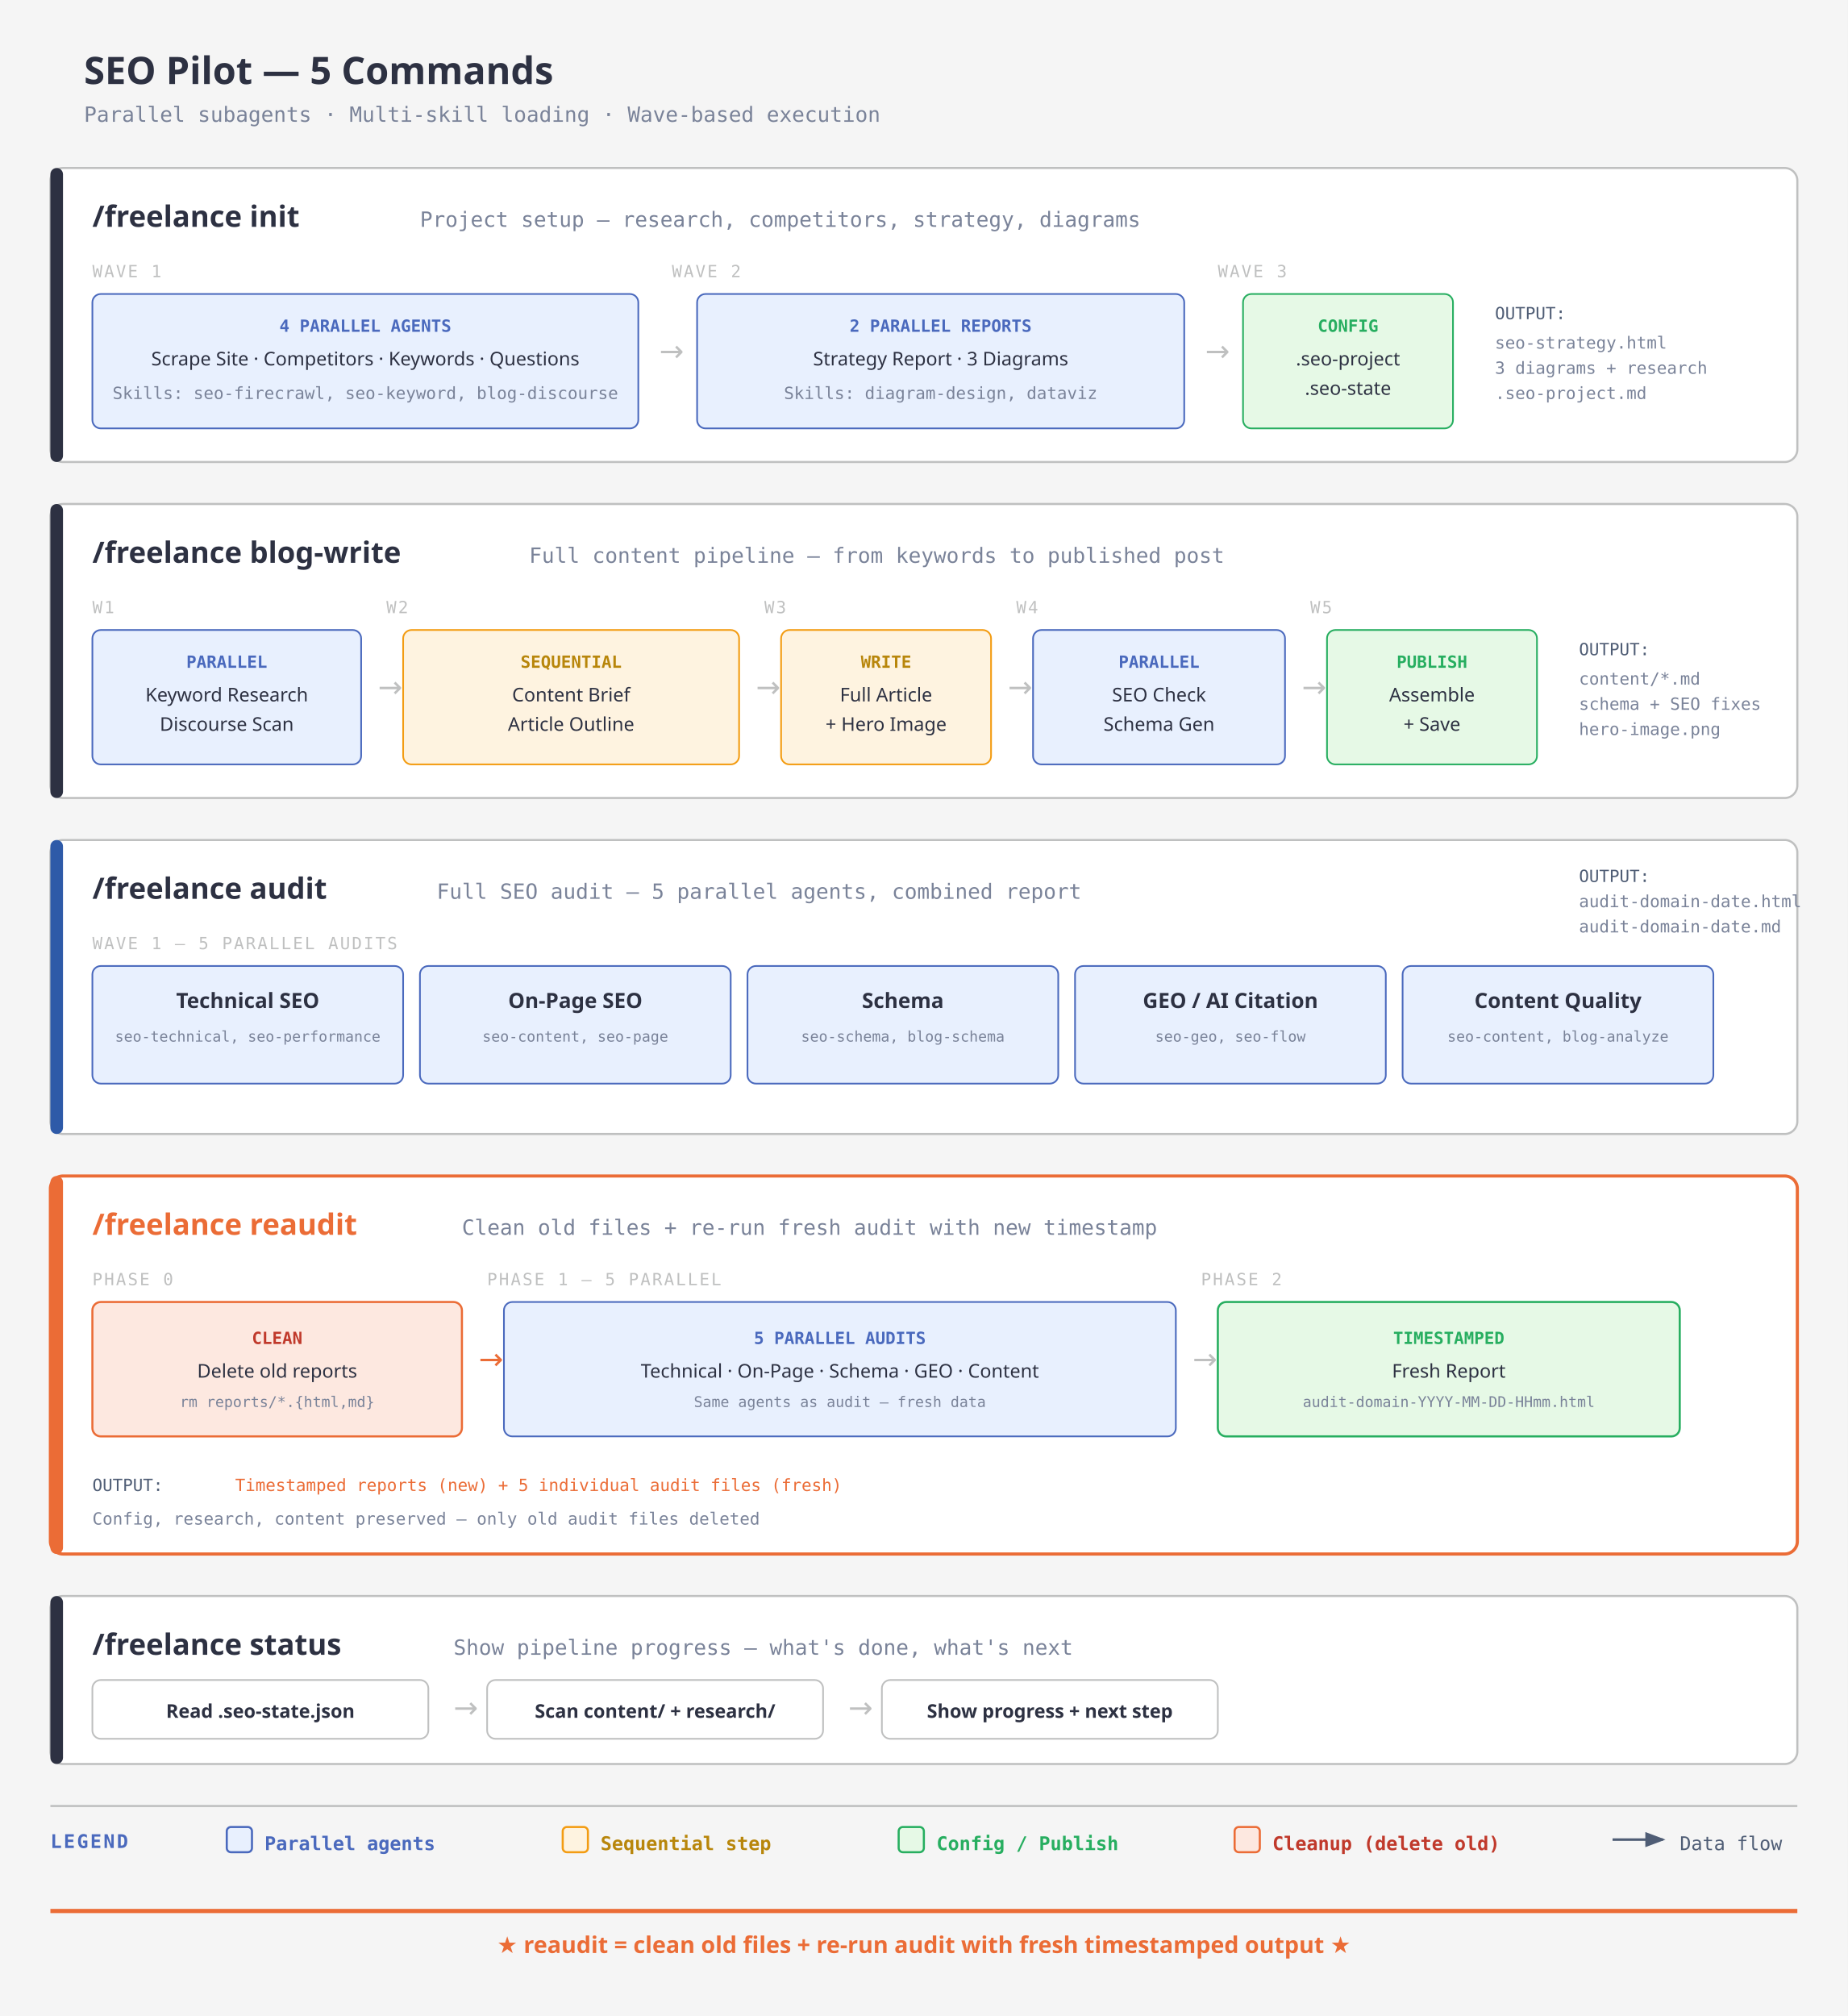
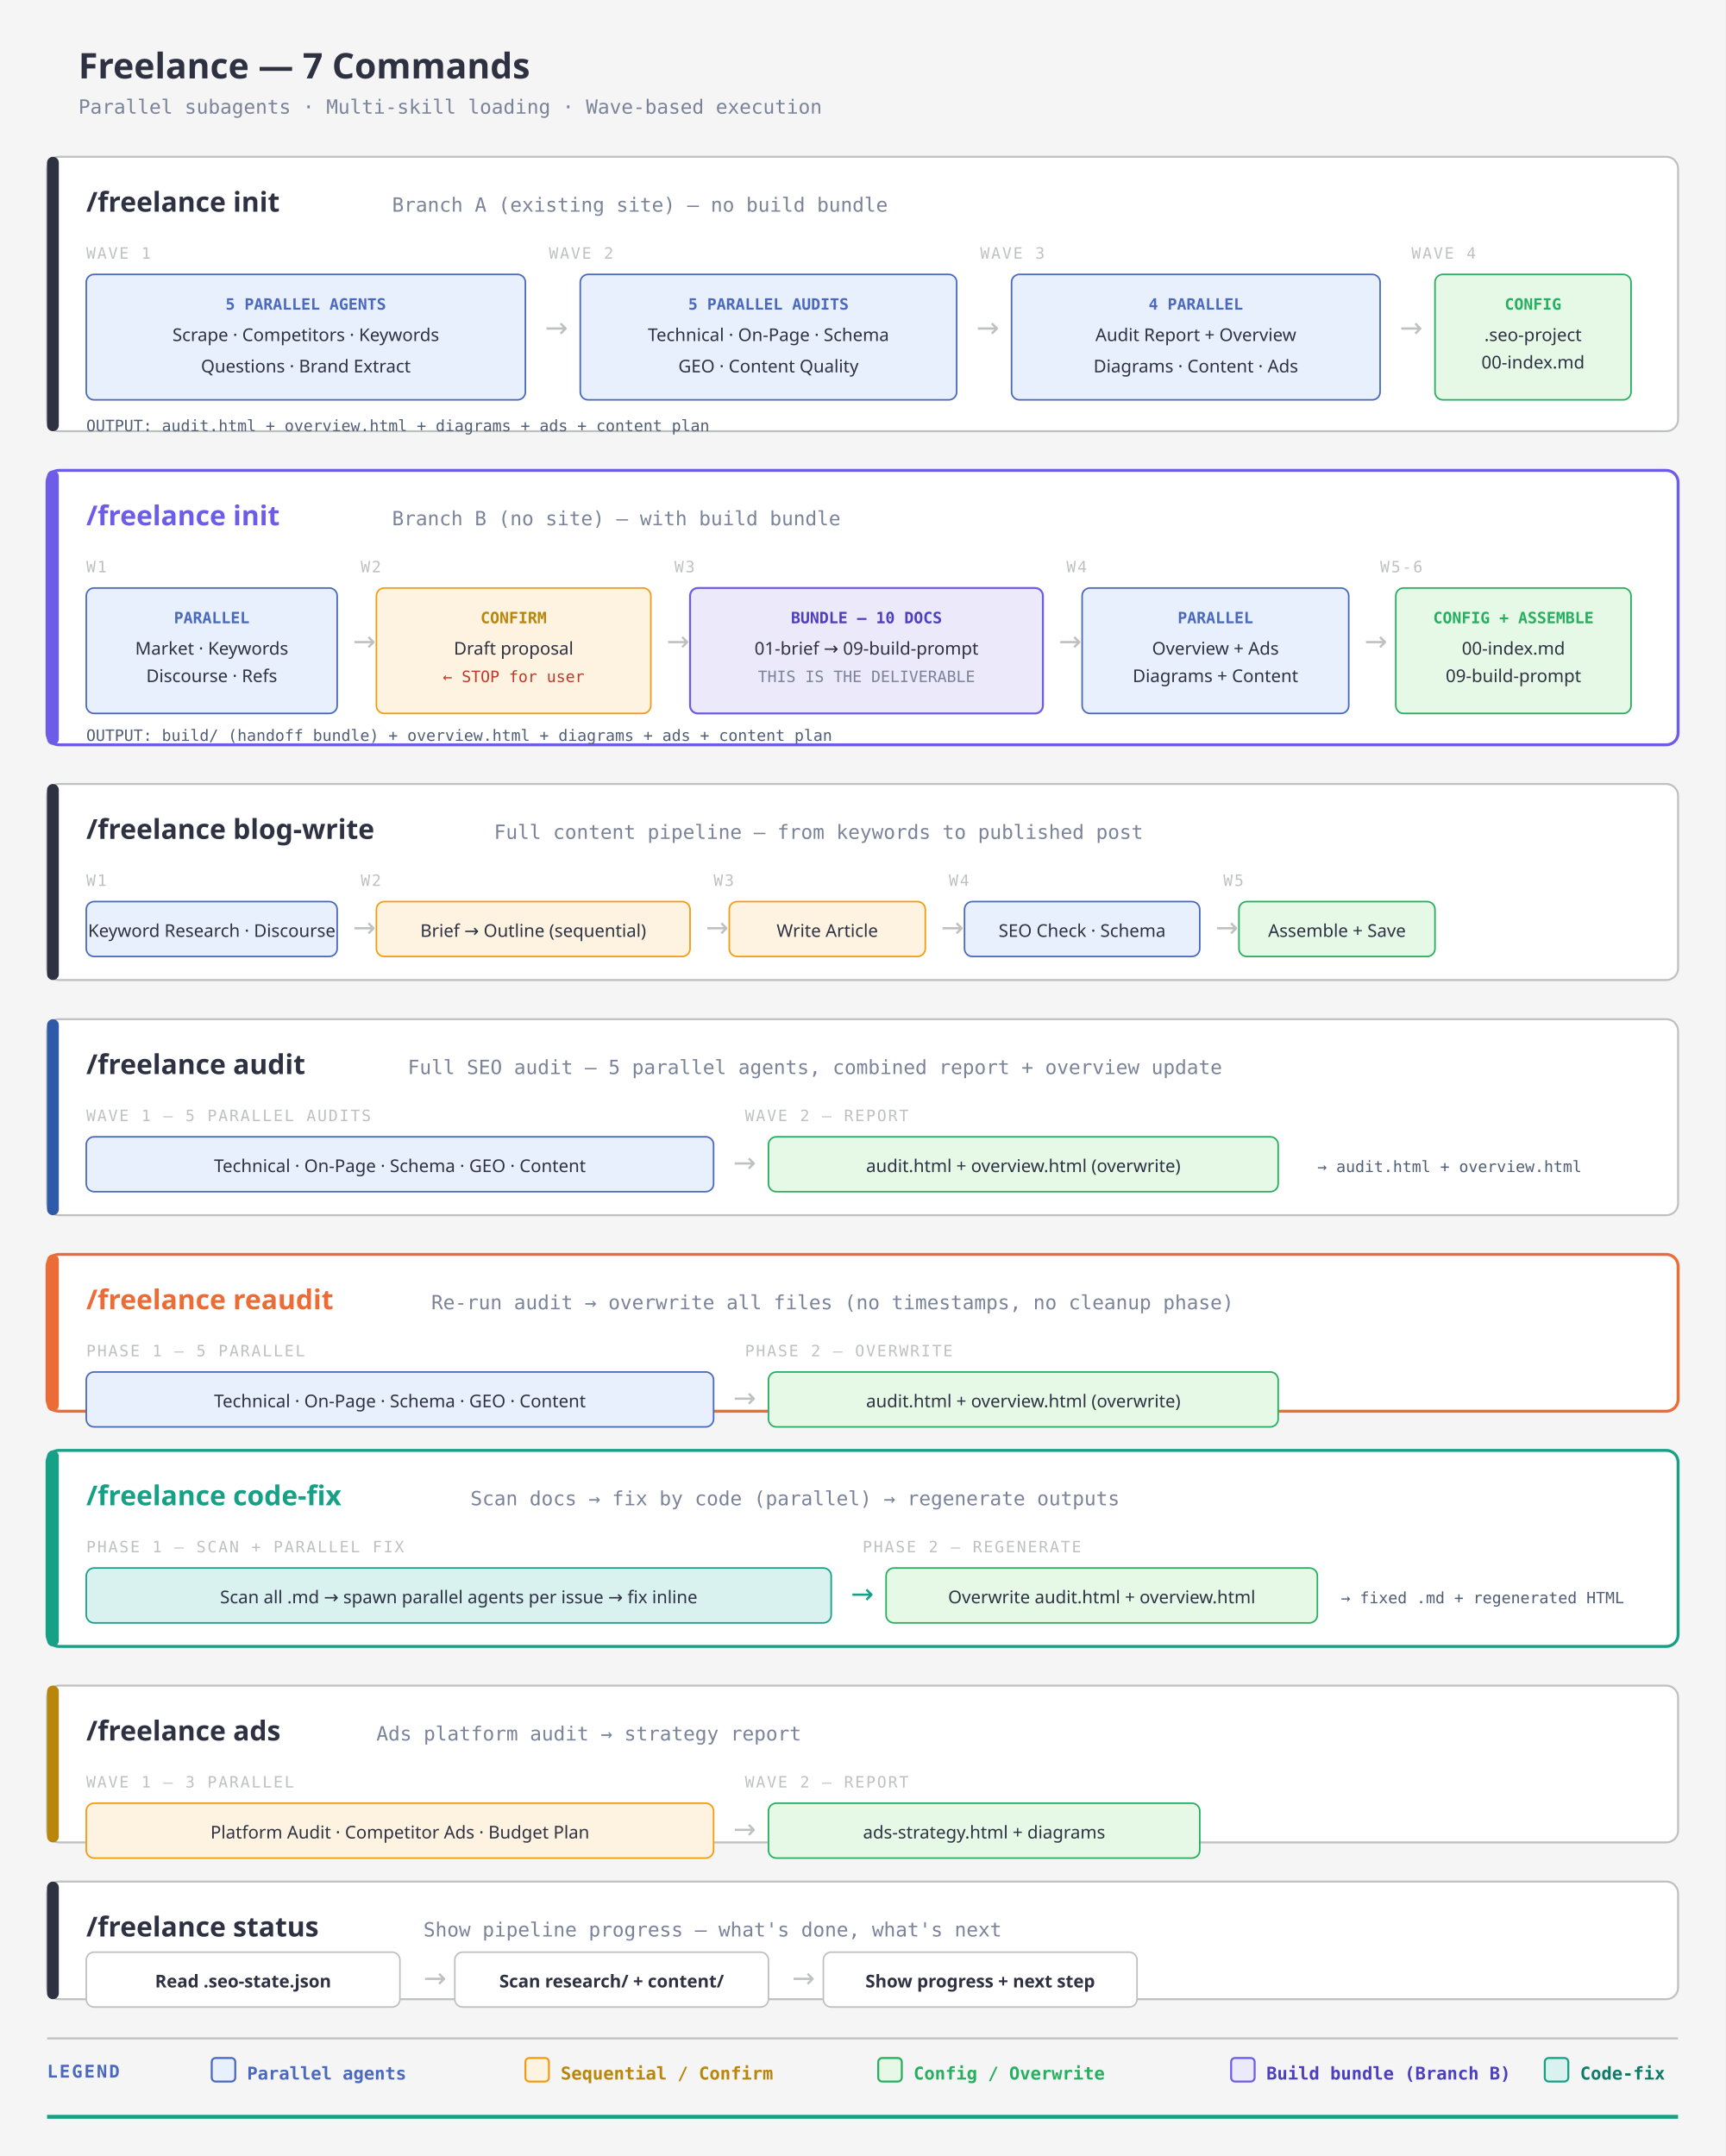
- <svg xmlns="http://www.w3.org/2000/svg" viewBox="0 0 880 960" font-family="'Geist',system-ui,sans-serif" role="img" aria-labelledby="wf-title wf-desc">
+ <svg xmlns="http://www.w3.org/2000/svg" viewBox="0 0 880 1100" font-family="'Geist',system-ui,sans-serif" role="img" aria-labelledby="wf-title wf-desc">
  <style>svg { color-scheme: light only; }</style>
  <defs>
    <marker id="a" markerWidth="8" markerHeight="6" refX="7" refY="3" orient="auto">
      <polygon points="0 0,8 3,0 6" fill="#4f5d75" />
    </marker>
  </defs>
-   <rect width="880" height="960" fill="#f5f5f5" />
-   <text x="40" y="40" fill="#2d3142" font-size="18" font-weight="600">SEO Pilot — 5 Commands</text>
+   <rect width="880" height="1100" fill="#f5f5f5" />
+   <text x="40" y="40" fill="#2d3142" font-size="18" font-weight="600">Freelance — 7 Commands</text>
  <text x="40" y="58" fill="#7a8399" font-size="10" font-family="'Geist Mono',monospace">Parallel subagents · Multi-skill loading · Wave-based execution</text>
  <rect x="24" y="80" width="832" height="140" rx="6" fill="#ffffff" stroke="#bfc0c0" stroke-width="1" />
  <rect x="24" y="80" width="6" height="140" rx="3" fill="#2d3142" />
  <text x="44" y="108" fill="#2d3142" font-size="14" font-weight="600">/freelance init</text>
-   <text x="200" y="108" fill="#7a8399" font-size="10" font-family="'Geist Mono',monospace">Project setup — research, competitors, strategy, diagrams</text>
+   <text x="200" y="108" fill="#7a8399" font-size="10" font-family="'Geist Mono',monospace">Branch A (existing site) — no build bundle</text>
  <text x="44" y="132" fill="#bfc0c0" font-size="8" font-family="'Geist Mono',monospace" letter-spacing="0.1em">WAVE 1</text>
-   <text x="320" y="132" fill="#bfc0c0" font-size="8" font-family="'Geist Mono',monospace" letter-spacing="0.1em">WAVE 2</text>
-   <text x="580" y="132" fill="#bfc0c0" font-size="8" font-family="'Geist Mono',monospace" letter-spacing="0.1em">WAVE 3</text>
-   <rect x="44" y="140" width="260" height="64" rx="4" fill="#e8f0fe" stroke="#4a69bd" stroke-width="0.8" />
-   <text x="174" y="158" fill="#4a69bd" font-size="8" font-family="'Geist Mono',monospace" text-anchor="middle" font-weight="600">4 PARALLEL AGENTS</text>
-   <text x="174" y="174" fill="#2d3142" font-size="9" text-anchor="middle">Scrape Site · Competitors · Keywords · Questions</text>
-   <text x="174" y="190" fill="#7a8399" font-size="8" font-family="'Geist Mono',monospace" text-anchor="middle">Skills: seo-firecrawl, seo-keyword, blog-discourse</text>
-   <text x="314" y="172" fill="#bfc0c0" font-size="14">→</text>
-   <rect x="332" y="140" width="232" height="64" rx="4" fill="#e8f0fe" stroke="#4a69bd" stroke-width="0.8" />
-   <text x="448" y="158" fill="#4a69bd" font-size="8" font-family="'Geist Mono',monospace" text-anchor="middle" font-weight="600">2 PARALLEL REPORTS</text>
-   <text x="448" y="174" fill="#2d3142" font-size="9" text-anchor="middle">Strategy Report · 3 Diagrams</text>
-   <text x="448" y="190" fill="#7a8399" font-size="8" font-family="'Geist Mono',monospace" text-anchor="middle">Skills: diagram-design, dataviz</text>
-   <text x="574" y="172" fill="#bfc0c0" font-size="14">→</text>
-   <rect x="592" y="140" width="100" height="64" rx="4" fill="#e6f9e6" stroke="#27ae60" stroke-width="0.8" />
-   <text x="642" y="158" fill="#27ae60" font-size="8" font-family="'Geist Mono',monospace" text-anchor="middle" font-weight="600">CONFIG</text>
-   <text x="642" y="174" fill="#2d3142" font-size="9" text-anchor="middle">.seo-project</text>
-   <text x="642" y="188" fill="#2d3142" font-size="9" text-anchor="middle">.seo-state</text>
-   <text x="712" y="152" fill="#4f5d75" font-size="8" font-family="'Geist Mono',monospace">OUTPUT:</text>
-   <text x="712" y="166" fill="#7a8399" font-size="8" font-family="'Geist Mono',monospace">seo-strategy.html</text>
-   <text x="712" y="178" fill="#7a8399" font-size="8" font-family="'Geist Mono',monospace">3 diagrams + research</text>
-   <text x="712" y="190" fill="#7a8399" font-size="8" font-family="'Geist Mono',monospace">.seo-project.md</text>
-   <rect x="24" y="240" width="832" height="140" rx="6" fill="#ffffff" stroke="#bfc0c0" stroke-width="1" />
-   <rect x="24" y="240" width="6" height="140" rx="3" fill="#2d3142" />
-   <text x="44" y="268" fill="#2d3142" font-size="14" font-weight="600">/freelance blog-write</text>
-   <text x="252" y="268" fill="#7a8399" font-size="10" font-family="'Geist Mono',monospace">Full content pipeline — from keywords to published post</text>
+   <text x="280" y="132" fill="#bfc0c0" font-size="8" font-family="'Geist Mono',monospace" letter-spacing="0.1em">WAVE 2</text>
+   <text x="500" y="132" fill="#bfc0c0" font-size="8" font-family="'Geist Mono',monospace" letter-spacing="0.1em">WAVE 3</text>
+   <text x="720" y="132" fill="#bfc0c0" font-size="8" font-family="'Geist Mono',monospace" letter-spacing="0.1em">WAVE 4</text>
+   <rect x="44" y="140" width="224" height="64" rx="4" fill="#e8f0fe" stroke="#4a69bd" stroke-width="0.8" />
+   <text x="156" y="158" fill="#4a69bd" font-size="8" font-family="'Geist Mono',monospace" text-anchor="middle" font-weight="600">5 PARALLEL AGENTS</text>
+   <text x="156" y="174" fill="#2d3142" font-size="9" text-anchor="middle">Scrape · Competitors · Keywords</text>
+   <text x="156" y="190" fill="#2d3142" font-size="9" text-anchor="middle">Questions · Brand Extract</text>
+   <text x="278" y="172" fill="#bfc0c0" font-size="14">→</text>
+   <rect x="296" y="140" width="192" height="64" rx="4" fill="#e8f0fe" stroke="#4a69bd" stroke-width="0.8" />
+   <text x="392" y="158" fill="#4a69bd" font-size="8" font-family="'Geist Mono',monospace" text-anchor="middle" font-weight="600">5 PARALLEL AUDITS</text>
+   <text x="392" y="174" fill="#2d3142" font-size="9" text-anchor="middle">Technical · On-Page · Schema</text>
+   <text x="392" y="190" fill="#2d3142" font-size="9" text-anchor="middle">GEO · Content Quality</text>
+   <text x="498" y="172" fill="#bfc0c0" font-size="14">→</text>
+   <rect x="516" y="140" width="188" height="64" rx="4" fill="#e8f0fe" stroke="#4a69bd" stroke-width="0.8" />
+   <text x="610" y="158" fill="#4a69bd" font-size="8" font-family="'Geist Mono',monospace" text-anchor="middle" font-weight="600">4 PARALLEL</text>
+   <text x="610" y="174" fill="#2d3142" font-size="9" text-anchor="middle">Audit Report + Overview</text>
+   <text x="610" y="190" fill="#2d3142" font-size="9" text-anchor="middle">Diagrams · Content · Ads</text>
+   <text x="714" y="172" fill="#bfc0c0" font-size="14">→</text>
+   <rect x="732" y="140" width="100" height="64" rx="4" fill="#e6f9e6" stroke="#27ae60" stroke-width="0.8" />
+   <text x="782" y="158" fill="#27ae60" font-size="8" font-family="'Geist Mono',monospace" text-anchor="middle" font-weight="600">CONFIG</text>
+   <text x="782" y="174" fill="#2d3142" font-size="9" text-anchor="middle">.seo-project</text>
+   <text x="782" y="188" fill="#2d3142" font-size="9" text-anchor="middle">00-index.md</text>
+   <text x="44" y="220" fill="#4f5d75" font-size="8" font-family="'Geist Mono',monospace">OUTPUT: audit.html + overview.html + diagrams + ads + content plan</text>
+   <rect x="24" y="240" width="832" height="140" rx="6" fill="#ffffff" stroke="#6c5ce7" stroke-width="1.5" />
+   <rect x="24" y="240" width="6" height="140" rx="3" fill="#6c5ce7" />
+   <text x="44" y="268" fill="#6c5ce7" font-size="14" font-weight="600">/freelance init</text>
+   <text x="200" y="268" fill="#7a8399" font-size="10" font-family="'Geist Mono',monospace">Branch B (no site) — with build bundle</text>
  <text x="44" y="292" fill="#bfc0c0" font-size="8" font-family="'Geist Mono',monospace" letter-spacing="0.1em">W1</text>
  <text x="184" y="292" fill="#bfc0c0" font-size="8" font-family="'Geist Mono',monospace" letter-spacing="0.1em">W2</text>
-   <text x="364" y="292" fill="#bfc0c0" font-size="8" font-family="'Geist Mono',monospace" letter-spacing="0.1em">W3</text>
-   <text x="484" y="292" fill="#bfc0c0" font-size="8" font-family="'Geist Mono',monospace" letter-spacing="0.1em">W4</text>
-   <text x="624" y="292" fill="#bfc0c0" font-size="8" font-family="'Geist Mono',monospace" letter-spacing="0.1em">W5</text>
+   <text x="344" y="292" fill="#bfc0c0" font-size="8" font-family="'Geist Mono',monospace" letter-spacing="0.1em">W3</text>
+   <text x="544" y="292" fill="#bfc0c0" font-size="8" font-family="'Geist Mono',monospace" letter-spacing="0.1em">W4</text>
+   <text x="704" y="292" fill="#bfc0c0" font-size="8" font-family="'Geist Mono',monospace" letter-spacing="0.1em">W5-6</text>
  <rect x="44" y="300" width="128" height="64" rx="4" fill="#e8f0fe" stroke="#4a69bd" stroke-width="0.8" />
  <text x="108" y="318" fill="#4a69bd" font-size="8" font-family="'Geist Mono',monospace" text-anchor="middle" font-weight="600">PARALLEL</text>
-   <text x="108" y="334" fill="#2d3142" font-size="9" text-anchor="middle">Keyword Research</text>
-   <text x="108" y="348" fill="#2d3142" font-size="9" text-anchor="middle">Discourse Scan</text>
+   <text x="108" y="334" fill="#2d3142" font-size="9" text-anchor="middle">Market · Keywords</text>
+   <text x="108" y="348" fill="#2d3142" font-size="9" text-anchor="middle">Discourse · Refs</text>
  <text x="180" y="332" fill="#bfc0c0" font-size="14">→</text>
-   <rect x="192" y="300" width="160" height="64" rx="4" fill="#fef3e0" stroke="#f39c12" stroke-width="0.8" />
-   <text x="272" y="318" fill="#b8860b" font-size="8" font-family="'Geist Mono',monospace" text-anchor="middle" font-weight="600">SEQUENTIAL</text>
-   <text x="272" y="334" fill="#2d3142" font-size="9" text-anchor="middle">Content Brief</text>
-   <text x="272" y="348" fill="#2d3142" font-size="9" text-anchor="middle">Article Outline</text>
-   <text x="360" y="332" fill="#bfc0c0" font-size="14">→</text>
-   <rect x="372" y="300" width="100" height="64" rx="4" fill="#fef3e0" stroke="#f39c12" stroke-width="0.8" />
-   <text x="422" y="318" fill="#b8860b" font-size="8" font-family="'Geist Mono',monospace" text-anchor="middle" font-weight="600">WRITE</text>
-   <text x="422" y="334" fill="#2d3142" font-size="9" text-anchor="middle">Full Article</text>
-   <text x="422" y="348" fill="#2d3142" font-size="9" text-anchor="middle">+ Hero Image</text>
-   <text x="480" y="332" fill="#bfc0c0" font-size="14">→</text>
-   <rect x="492" y="300" width="120" height="64" rx="4" fill="#e8f0fe" stroke="#4a69bd" stroke-width="0.8" />
-   <text x="552" y="318" fill="#4a69bd" font-size="8" font-family="'Geist Mono',monospace" text-anchor="middle" font-weight="600">PARALLEL</text>
-   <text x="552" y="334" fill="#2d3142" font-size="9" text-anchor="middle">SEO Check</text>
-   <text x="552" y="348" fill="#2d3142" font-size="9" text-anchor="middle">Schema Gen</text>
-   <text x="620" y="332" fill="#bfc0c0" font-size="14">→</text>
-   <rect x="632" y="300" width="100" height="64" rx="4" fill="#e6f9e6" stroke="#27ae60" stroke-width="0.8" />
-   <text x="682" y="318" fill="#27ae60" font-size="8" font-family="'Geist Mono',monospace" text-anchor="middle" font-weight="600">PUBLISH</text>
-   <text x="682" y="334" fill="#2d3142" font-size="9" text-anchor="middle">Assemble</text>
-   <text x="682" y="348" fill="#2d3142" font-size="9" text-anchor="middle">+ Save</text>
-   <text x="752" y="312" fill="#4f5d75" font-size="8" font-family="'Geist Mono',monospace">OUTPUT:</text>
-   <text x="752" y="326" fill="#7a8399" font-size="8" font-family="'Geist Mono',monospace">content/*.md</text>
-   <text x="752" y="338" fill="#7a8399" font-size="8" font-family="'Geist Mono',monospace">schema + SEO fixes</text>
-   <text x="752" y="350" fill="#7a8399" font-size="8" font-family="'Geist Mono',monospace">hero-image.png</text>
-   <rect x="24" y="400" width="832" height="140" rx="6" fill="#ffffff" stroke="#bfc0c0" stroke-width="1" />
-   <rect x="24" y="400" width="6" height="140" rx="3" fill="#2e5aa8" />
-   <text x="44" y="428" fill="#2d3142" font-size="14" font-weight="600">/freelance audit</text>
-   <text x="208" y="428" fill="#7a8399" font-size="10" font-family="'Geist Mono',monospace">Full SEO audit — 5 parallel agents, combined report</text>
-   <text x="44" y="452" fill="#bfc0c0" font-size="8" font-family="'Geist Mono',monospace" letter-spacing="0.1em">WAVE 1 — 5 PARALLEL AUDITS</text>
-   <rect x="44" y="460" width="148" height="56" rx="4" fill="#e8f0fe" stroke="#4a69bd" stroke-width="0.8" />
-   <text x="118" y="480" fill="#2d3142" font-size="10" font-weight="600" text-anchor="middle">Technical SEO</text>
-   <text x="118" y="496" fill="#7a8399" font-size="7" font-family="'Geist Mono',monospace" text-anchor="middle">seo-technical, seo-performance</text>
-   <rect x="200" y="460" width="148" height="56" rx="4" fill="#e8f0fe" stroke="#4a69bd" stroke-width="0.8" />
-   <text x="274" y="480" fill="#2d3142" font-size="10" font-weight="600" text-anchor="middle">On-Page SEO</text>
-   <text x="274" y="496" fill="#7a8399" font-size="7" font-family="'Geist Mono',monospace" text-anchor="middle">seo-content, seo-page</text>
-   <rect x="356" y="460" width="148" height="56" rx="4" fill="#e8f0fe" stroke="#4a69bd" stroke-width="0.8" />
-   <text x="430" y="480" fill="#2d3142" font-size="10" font-weight="600" text-anchor="middle">Schema</text>
-   <text x="430" y="496" fill="#7a8399" font-size="7" font-family="'Geist Mono',monospace" text-anchor="middle">seo-schema, blog-schema</text>
-   <rect x="512" y="460" width="148" height="56" rx="4" fill="#e8f0fe" stroke="#4a69bd" stroke-width="0.8" />
-   <text x="586" y="480" fill="#2d3142" font-size="10" font-weight="600" text-anchor="middle">GEO / AI Citation</text>
-   <text x="586" y="496" fill="#7a8399" font-size="7" font-family="'Geist Mono',monospace" text-anchor="middle">seo-geo, seo-flow</text>
-   <rect x="668" y="460" width="148" height="56" rx="4" fill="#e8f0fe" stroke="#4a69bd" stroke-width="0.8" />
-   <text x="742" y="480" fill="#2d3142" font-size="10" font-weight="600" text-anchor="middle">Content Quality</text>
-   <text x="742" y="496" fill="#7a8399" font-size="7" font-family="'Geist Mono',monospace" text-anchor="middle">seo-content, blog-analyze</text>
-   <text x="752" y="420" fill="#4f5d75" font-size="8" font-family="'Geist Mono',monospace">OUTPUT:</text>
-   <text x="752" y="432" fill="#7a8399" font-size="8" font-family="'Geist Mono',monospace">audit-domain-date.html</text>
-   <text x="752" y="444" fill="#7a8399" font-size="8" font-family="'Geist Mono',monospace">audit-domain-date.md</text>
-   <rect x="24" y="560" width="832" height="180" rx="6" fill="#ffffff" stroke="#eb6c36" stroke-width="1.5" />
-   <rect x="24" y="560" width="6" height="180" rx="3" fill="#eb6c36" />
-   <text x="44" y="588" fill="#eb6c36" font-size="14" font-weight="600">/freelance reaudit</text>
-   <text x="220" y="588" fill="#7a8399" font-size="10" font-family="'Geist Mono',monospace">Clean old files + re-run fresh audit with new timestamp</text>
-   <text x="44" y="612" fill="#bfc0c0" font-size="8" font-family="'Geist Mono',monospace" letter-spacing="0.1em">PHASE 0</text>
-   <text x="232" y="612" fill="#bfc0c0" font-size="8" font-family="'Geist Mono',monospace" letter-spacing="0.1em">PHASE 1 — 5 PARALLEL</text>
-   <text x="572" y="612" fill="#bfc0c0" font-size="8" font-family="'Geist Mono',monospace" letter-spacing="0.1em">PHASE 2</text>
-   <rect x="44" y="620" width="176" height="64" rx="4" fill="#fde8e0" stroke="#eb6c36" stroke-width="1" />
-   <text x="132" y="640" fill="#c0392b" font-size="8" font-family="'Geist Mono',monospace" text-anchor="middle" font-weight="600">CLEAN</text>
-   <text x="132" y="656" fill="#2d3142" font-size="9" text-anchor="middle">Delete old reports</text>
-   <text x="132" y="670" fill="#7a8399" font-size="7" font-family="'Geist Mono',monospace" text-anchor="middle">rm reports/*.{html,md}</text>
-   <text x="228" y="652" fill="#eb6c36" font-size="14">→</text>
-   <rect x="240" y="620" width="320" height="64" rx="4" fill="#e8f0fe" stroke="#4a69bd" stroke-width="0.8" />
-   <text x="400" y="640" fill="#4a69bd" font-size="8" font-family="'Geist Mono',monospace" text-anchor="middle" font-weight="600">5 PARALLEL AUDITS</text>
-   <text x="400" y="656" fill="#2d3142" font-size="9" text-anchor="middle">Technical · On-Page · Schema · GEO · Content</text>
-   <text x="400" y="670" fill="#7a8399" font-size="7" font-family="'Geist Mono',monospace" text-anchor="middle">Same agents as audit — fresh data</text>
-   <text x="568" y="652" fill="#bfc0c0" font-size="14">→</text>
-   <rect x="580" y="620" width="220" height="64" rx="4" fill="#e6f9e6" stroke="#27ae60" stroke-width="1" />
-   <text x="690" y="640" fill="#27ae60" font-size="8" font-family="'Geist Mono',monospace" text-anchor="middle" font-weight="600">TIMESTAMPED</text>
-   <text x="690" y="656" fill="#2d3142" font-size="9" text-anchor="middle">Fresh Report</text>
-   <text x="690" y="670" fill="#7a8399" font-size="7" font-family="'Geist Mono',monospace" text-anchor="middle">audit-domain-YYYY-MM-DD-HHmm.html</text>
-   <text x="44" y="710" fill="#4f5d75" font-size="8" font-family="'Geist Mono',monospace">OUTPUT:</text>
-   <text x="112" y="710" fill="#eb6c36" font-size="8" font-family="'Geist Mono',monospace">Timestamped reports (new) + 5 individual audit files (fresh)</text>
-   <text x="44" y="726" fill="#7a8399" font-size="8" font-family="'Geist Mono',monospace">Config, research, content preserved — only old audit files deleted</text>
-   <rect x="24" y="760" width="832" height="80" rx="6" fill="#ffffff" stroke="#bfc0c0" stroke-width="1" />
-   <rect x="24" y="760" width="6" height="80" rx="3" fill="#2d3142" />
-   <text x="44" y="788" fill="#2d3142" font-size="14" font-weight="600">/freelance status</text>
-   <text x="216" y="788" fill="#7a8399" font-size="10" font-family="'Geist Mono',monospace">Show pipeline progress — what's done, what's next</text>
-   <rect x="44" y="800" width="160" height="28" rx="4" fill="#ffffff" stroke="#bfc0c0" stroke-width="0.8" />
-   <text x="124" y="818" fill="#2d3142" font-size="9" font-weight="600" text-anchor="middle">Read .seo-state.json</text>
-   <text x="216" y="818" fill="#bfc0c0" font-size="14">→</text>
-   <rect x="232" y="800" width="160" height="28" rx="4" fill="#ffffff" stroke="#bfc0c0" stroke-width="0.8" />
-   <text x="312" y="818" fill="#2d3142" font-size="9" font-weight="600" text-anchor="middle">Scan content/ + research/</text>
-   <text x="404" y="818" fill="#bfc0c0" font-size="14">→</text>
-   <rect x="420" y="800" width="160" height="28" rx="4" fill="#ffffff" stroke="#bfc0c0" stroke-width="0.8" />
-   <text x="500" y="818" fill="#2d3142" font-size="9" font-weight="600" text-anchor="middle">Show progress + next step</text>
-   <line x1="24" y1="860" x2="856" y2="860" stroke="#bfc0c0" stroke-width="1" />
-   <text x="24" y="880" fill="#4a69bd" font-size="9" font-family="'Geist Mono',monospace" font-weight="600" letter-spacing="0.1em">LEGEND</text>
-   <rect x="108" y="870" width="12" height="12" rx="2" fill="#e8f0fe" stroke="#4a69bd" stroke-width="1" />
-   <text x="126" y="881" fill="#4a69bd" font-size="9" font-weight="600" font-family="'Geist Mono',monospace">Parallel agents</text>
-   <rect x="268" y="870" width="12" height="12" rx="2" fill="#fef3e0" stroke="#f39c12" stroke-width="1" />
-   <text x="286" y="881" fill="#b8860b" font-size="9" font-weight="600" font-family="'Geist Mono',monospace">Sequential step</text>
-   <rect x="428" y="870" width="12" height="12" rx="2" fill="#e6f9e6" stroke="#27ae60" stroke-width="1" />
-   <text x="446" y="881" fill="#27ae60" font-size="9" font-weight="600" font-family="'Geist Mono',monospace">Config / Publish</text>
-   <rect x="588" y="870" width="12" height="12" rx="2" fill="#fde8e0" stroke="#eb6c36" stroke-width="1" />
-   <text x="606" y="881" fill="#c0392b" font-size="9" font-weight="600" font-family="'Geist Mono',monospace">Cleanup (delete old)</text>
-   <line x1="768" y1="876" x2="792" y2="876" stroke="#4f5d75" stroke-width="1.2" marker-end="url(#a)" />
-   <text x="800" y="881" fill="#4f5d75" font-size="9" font-family="'Geist Mono',monospace">Data flow</text>
-   <line x1="24" y1="910" x2="856" y2="910" stroke="#eb6c36" stroke-width="2" />
-   <text x="440" y="930" fill="#eb6c36" font-size="11" font-weight="600" text-anchor="middle">★ reaudit = clean old files + re-run audit with fresh timestamped output ★</text>
+   <rect x="192" y="300" width="140" height="64" rx="4" fill="#fef3e0" stroke="#f39c12" stroke-width="0.8" />
+   <text x="262" y="318" fill="#b8860b" font-size="8" font-family="'Geist Mono',monospace" text-anchor="middle" font-weight="600">CONFIRM</text>
+   <text x="262" y="334" fill="#2d3142" font-size="9" text-anchor="middle">Draft proposal</text>
+   <text x="262" y="348" fill="#c0392b" font-size="8" font-family="'Geist Mono',monospace" text-anchor="middle">← STOP for user</text>
+   <text x="340" y="332" fill="#bfc0c0" font-size="14">→</text>
+   <rect x="352" y="300" width="180" height="64" rx="4" fill="#ece9fb" stroke="#6c5ce7" stroke-width="1" />
+   <text x="442" y="318" fill="#4b3fbf" font-size="8" font-family="'Geist Mono',monospace" text-anchor="middle" font-weight="600">BUNDLE — 10 DOCS</text>
+   <text x="442" y="334" fill="#2d3142" font-size="9" text-anchor="middle">01-brief → 09-build-prompt</text>
+   <text x="442" y="348" fill="#7a8399" font-size="8" font-family="'Geist Mono',monospace" text-anchor="middle">THIS IS THE DELIVERABLE</text>
+   <text x="540" y="332" fill="#bfc0c0" font-size="14">→</text>
+   <rect x="552" y="300" width="136" height="64" rx="4" fill="#e8f0fe" stroke="#4a69bd" stroke-width="0.8" />
+   <text x="620" y="318" fill="#4a69bd" font-size="8" font-family="'Geist Mono',monospace" text-anchor="middle" font-weight="600">PARALLEL</text>
+   <text x="620" y="334" fill="#2d3142" font-size="9" text-anchor="middle">Overview + Ads</text>
+   <text x="620" y="348" fill="#2d3142" font-size="9" text-anchor="middle">Diagrams + Content</text>
+   <text x="696" y="332" fill="#bfc0c0" font-size="14">→</text>
+   <rect x="712" y="300" width="120" height="64" rx="4" fill="#e6f9e6" stroke="#27ae60" stroke-width="0.8" />
+   <text x="772" y="318" fill="#27ae60" font-size="8" font-family="'Geist Mono',monospace" text-anchor="middle" font-weight="600">CONFIG + ASSEMBLE</text>
+   <text x="772" y="334" fill="#2d3142" font-size="9" text-anchor="middle">00-index.md</text>
+   <text x="772" y="348" fill="#2d3142" font-size="9" text-anchor="middle">09-build-prompt</text>
+   <text x="44" y="378" fill="#4f5d75" font-size="8" font-family="'Geist Mono',monospace">OUTPUT: build/ (handoff bundle) + overview.html + diagrams + ads + content plan</text>
+   <rect x="24" y="400" width="832" height="100" rx="6" fill="#ffffff" stroke="#bfc0c0" stroke-width="1" />
+   <rect x="24" y="400" width="6" height="100" rx="3" fill="#2d3142" />
+   <text x="44" y="428" fill="#2d3142" font-size="14" font-weight="600">/freelance blog-write</text>
+   <text x="252" y="428" fill="#7a8399" font-size="10" font-family="'Geist Mono',monospace">Full content pipeline — from keywords to published post</text>
+   <text x="44" y="452" fill="#bfc0c0" font-size="8" font-family="'Geist Mono',monospace" letter-spacing="0.1em">W1</text>
+   <text x="184" y="452" fill="#bfc0c0" font-size="8" font-family="'Geist Mono',monospace" letter-spacing="0.1em">W2</text>
+   <text x="364" y="452" fill="#bfc0c0" font-size="8" font-family="'Geist Mono',monospace" letter-spacing="0.1em">W3</text>
+   <text x="484" y="452" fill="#bfc0c0" font-size="8" font-family="'Geist Mono',monospace" letter-spacing="0.1em">W4</text>
+   <text x="624" y="452" fill="#bfc0c0" font-size="8" font-family="'Geist Mono',monospace" letter-spacing="0.1em">W5</text>
+   <rect x="44" y="460" width="128" height="28" rx="4" fill="#e8f0fe" stroke="#4a69bd" stroke-width="0.8" />
+   <text x="108" y="478" fill="#2d3142" font-size="9" text-anchor="middle">Keyword Research · Discourse</text>
+   <text x="180" y="478" fill="#bfc0c0" font-size="14">→</text>
+   <rect x="192" y="460" width="160" height="28" rx="4" fill="#fef3e0" stroke="#f39c12" stroke-width="0.8" />
+   <text x="272" y="478" fill="#2d3142" font-size="9" text-anchor="middle">Brief → Outline (sequential)</text>
+   <text x="360" y="478" fill="#bfc0c0" font-size="14">→</text>
+   <rect x="372" y="460" width="100" height="28" rx="4" fill="#fef3e0" stroke="#f39c12" stroke-width="0.8" />
+   <text x="422" y="478" fill="#2d3142" font-size="9" text-anchor="middle">Write Article</text>
+   <text x="480" y="478" fill="#bfc0c0" font-size="14">→</text>
+   <rect x="492" y="460" width="120" height="28" rx="4" fill="#e8f0fe" stroke="#4a69bd" stroke-width="0.8" />
+   <text x="552" y="478" fill="#2d3142" font-size="9" text-anchor="middle">SEO Check · Schema</text>
+   <text x="620" y="478" fill="#bfc0c0" font-size="14">→</text>
+   <rect x="632" y="460" width="100" height="28" rx="4" fill="#e6f9e6" stroke="#27ae60" stroke-width="0.8" />
+   <text x="682" y="478" fill="#2d3142" font-size="9" text-anchor="middle">Assemble + Save</text>
+   <rect x="24" y="520" width="832" height="100" rx="6" fill="#ffffff" stroke="#bfc0c0" stroke-width="1" />
+   <rect x="24" y="520" width="6" height="100" rx="3" fill="#2e5aa8" />
+   <text x="44" y="548" fill="#2d3142" font-size="14" font-weight="600">/freelance audit</text>
+   <text x="208" y="548" fill="#7a8399" font-size="10" font-family="'Geist Mono',monospace">Full SEO audit — 5 parallel agents, combined report + overview update</text>
+   <text x="44" y="572" fill="#bfc0c0" font-size="8" font-family="'Geist Mono',monospace" letter-spacing="0.1em">WAVE 1 — 5 PARALLEL AUDITS</text>
+   <text x="380" y="572" fill="#bfc0c0" font-size="8" font-family="'Geist Mono',monospace" letter-spacing="0.1em">WAVE 2 — REPORT</text>
+   <rect x="44" y="580" width="320" height="28" rx="4" fill="#e8f0fe" stroke="#4a69bd" stroke-width="0.8" />
+   <text x="204" y="598" fill="#2d3142" font-size="9" text-anchor="middle">Technical · On-Page · Schema · GEO · Content</text>
+   <text x="374" y="598" fill="#bfc0c0" font-size="14">→</text>
+   <rect x="392" y="580" width="260" height="28" rx="4" fill="#e6f9e6" stroke="#27ae60" stroke-width="0.8" />
+   <text x="522" y="598" fill="#2d3142" font-size="9" text-anchor="middle">audit.html + overview.html (overwrite)</text>
+   <text x="672" y="598" fill="#4f5d75" font-size="8" font-family="'Geist Mono',monospace">→ audit.html + overview.html</text>
+   <rect x="24" y="640" width="832" height="80" rx="6" fill="#ffffff" stroke="#eb6c36" stroke-width="1.5" />
+   <rect x="24" y="640" width="6" height="80" rx="3" fill="#eb6c36" />
+   <text x="44" y="668" fill="#eb6c36" font-size="14" font-weight="600">/freelance reaudit</text>
+   <text x="220" y="668" fill="#7a8399" font-size="10" font-family="'Geist Mono',monospace">Re-run audit → overwrite all files (no timestamps, no cleanup phase)</text>
+   <text x="44" y="692" fill="#bfc0c0" font-size="8" font-family="'Geist Mono',monospace" letter-spacing="0.1em">PHASE 1 — 5 PARALLEL</text>
+   <text x="380" y="692" fill="#bfc0c0" font-size="8" font-family="'Geist Mono',monospace" letter-spacing="0.1em">PHASE 2 — OVERWRITE</text>
+   <rect x="44" y="700" width="320" height="28" rx="4" fill="#e8f0fe" stroke="#4a69bd" stroke-width="0.8" />
+   <text x="204" y="718" fill="#2d3142" font-size="9" text-anchor="middle">Technical · On-Page · Schema · GEO · Content</text>
+   <text x="374" y="718" fill="#bfc0c0" font-size="14">→</text>
+   <rect x="392" y="700" width="260" height="28" rx="4" fill="#e6f9e6" stroke="#27ae60" stroke-width="0.8" />
+   <text x="522" y="718" fill="#2d3142" font-size="9" text-anchor="middle">audit.html + overview.html (overwrite)</text>
+   <rect x="24" y="740" width="832" height="100" rx="6" fill="#ffffff" stroke="#16a085" stroke-width="1.5" />
+   <rect x="24" y="740" width="6" height="100" rx="3" fill="#16a085" />
+   <text x="44" y="768" fill="#16a085" font-size="14" font-weight="600">/freelance code-fix</text>
+   <text x="240" y="768" fill="#7a8399" font-size="10" font-family="'Geist Mono',monospace">Scan docs → fix by code (parallel) → regenerate outputs</text>
+   <text x="44" y="792" fill="#bfc0c0" font-size="8" font-family="'Geist Mono',monospace" letter-spacing="0.1em">PHASE 1 — SCAN + PARALLEL FIX</text>
+   <text x="440" y="792" fill="#bfc0c0" font-size="8" font-family="'Geist Mono',monospace" letter-spacing="0.1em">PHASE 2 — REGENERATE</text>
+   <rect x="44" y="800" width="380" height="28" rx="4" fill="#d9f2f0" stroke="#16a085" stroke-width="0.8" />
+   <text x="234" y="818" fill="#2d3142" font-size="9" text-anchor="middle">Scan all .md → spawn parallel agents per issue → fix inline</text>
+   <text x="434" y="818" fill="#16a085" font-size="14">→</text>
+   <rect x="452" y="800" width="220" height="28" rx="4" fill="#e6f9e6" stroke="#27ae60" stroke-width="0.8" />
+   <text x="562" y="818" fill="#2d3142" font-size="9" text-anchor="middle">Overwrite audit.html + overview.html</text>
+   <text x="684" y="818" fill="#4f5d75" font-size="8" font-family="'Geist Mono',monospace">→ fixed .md + regenerated HTML</text>
+   <rect x="24" y="860" width="832" height="80" rx="6" fill="#ffffff" stroke="#bfc0c0" stroke-width="1" />
+   <rect x="24" y="860" width="6" height="80" rx="3" fill="#b8860b" />
+   <text x="44" y="888" fill="#2d3142" font-size="14" font-weight="600">/freelance ads</text>
+   <text x="192" y="888" fill="#7a8399" font-size="10" font-family="'Geist Mono',monospace">Ads platform audit → strategy report</text>
+   <text x="44" y="912" fill="#bfc0c0" font-size="8" font-family="'Geist Mono',monospace" letter-spacing="0.1em">WAVE 1 — 3 PARALLEL</text>
+   <text x="380" y="912" fill="#bfc0c0" font-size="8" font-family="'Geist Mono',monospace" letter-spacing="0.1em">WAVE 2 — REPORT</text>
+   <rect x="44" y="920" width="320" height="28" rx="4" fill="#fef3e0" stroke="#f39c12" stroke-width="0.8" />
+   <text x="204" y="938" fill="#2d3142" font-size="9" text-anchor="middle">Platform Audit · Competitor Ads · Budget Plan</text>
+   <text x="374" y="938" fill="#bfc0c0" font-size="14">→</text>
+   <rect x="392" y="920" width="220" height="28" rx="4" fill="#e6f9e6" stroke="#27ae60" stroke-width="0.8" />
+   <text x="502" y="938" fill="#2d3142" font-size="9" text-anchor="middle">ads-strategy.html + diagrams</text>
+   <rect x="24" y="960" width="832" height="60" rx="6" fill="#ffffff" stroke="#bfc0c0" stroke-width="1" />
+   <rect x="24" y="960" width="6" height="60" rx="3" fill="#2d3142" />
+   <text x="44" y="988" fill="#2d3142" font-size="14" font-weight="600">/freelance status</text>
+   <text x="216" y="988" fill="#7a8399" font-size="10" font-family="'Geist Mono',monospace">Show pipeline progress — what's done, what's next</text>
+   <rect x="44" y="996" width="160" height="28" rx="4" fill="#ffffff" stroke="#bfc0c0" stroke-width="0.8" />
+   <text x="124" y="1014" fill="#2d3142" font-size="9" font-weight="600" text-anchor="middle">Read .seo-state.json</text>
+   <text x="216" y="1014" fill="#bfc0c0" font-size="14">→</text>
+   <rect x="232" y="996" width="160" height="28" rx="4" fill="#ffffff" stroke="#bfc0c0" stroke-width="0.8" />
+   <text x="312" y="1014" fill="#2d3142" font-size="9" font-weight="600" text-anchor="middle">Scan research/ + content/</text>
+   <text x="404" y="1014" fill="#bfc0c0" font-size="14">→</text>
+   <rect x="420" y="996" width="160" height="28" rx="4" fill="#ffffff" stroke="#bfc0c0" stroke-width="0.8" />
+   <text x="500" y="1014" fill="#2d3142" font-size="9" font-weight="600" text-anchor="middle">Show progress + next step</text>
+   <line x1="24" y1="1040" x2="856" y2="1040" stroke="#bfc0c0" stroke-width="1" />
+   <text x="24" y="1060" fill="#4a69bd" font-size="9" font-family="'Geist Mono',monospace" font-weight="600" letter-spacing="0.1em">LEGEND</text>
+   <rect x="108" y="1050" width="12" height="12" rx="2" fill="#e8f0fe" stroke="#4a69bd" stroke-width="1" />
+   <text x="126" y="1061" fill="#4a69bd" font-size="9" font-weight="600" font-family="'Geist Mono',monospace">Parallel agents</text>
+   <rect x="268" y="1050" width="12" height="12" rx="2" fill="#fef3e0" stroke="#f39c12" stroke-width="1" />
+   <text x="286" y="1061" fill="#b8860b" font-size="9" font-weight="600" font-family="'Geist Mono',monospace">Sequential / Confirm</text>
+   <rect x="448" y="1050" width="12" height="12" rx="2" fill="#e6f9e6" stroke="#27ae60" stroke-width="1" />
+   <text x="466" y="1061" fill="#27ae60" font-size="9" font-weight="600" font-family="'Geist Mono',monospace">Config / Overwrite</text>
+   <rect x="628" y="1050" width="12" height="12" rx="2" fill="#ece9fb" stroke="#6c5ce7" stroke-width="1" />
+   <text x="646" y="1061" fill="#4b3fbf" font-size="9" font-weight="600" font-family="'Geist Mono',monospace">Build bundle (Branch B)</text>
+   <rect x="788" y="1050" width="12" height="12" rx="2" fill="#d9f2f0" stroke="#16a085" stroke-width="1" />
+   <text x="806" y="1061" fill="#0e7a67" font-size="9" font-weight="600" font-family="'Geist Mono',monospace">Code-fix</text>
+   <line x1="24" y1="1080" x2="856" y2="1080" stroke="#16a085" stroke-width="2" />
</svg>
